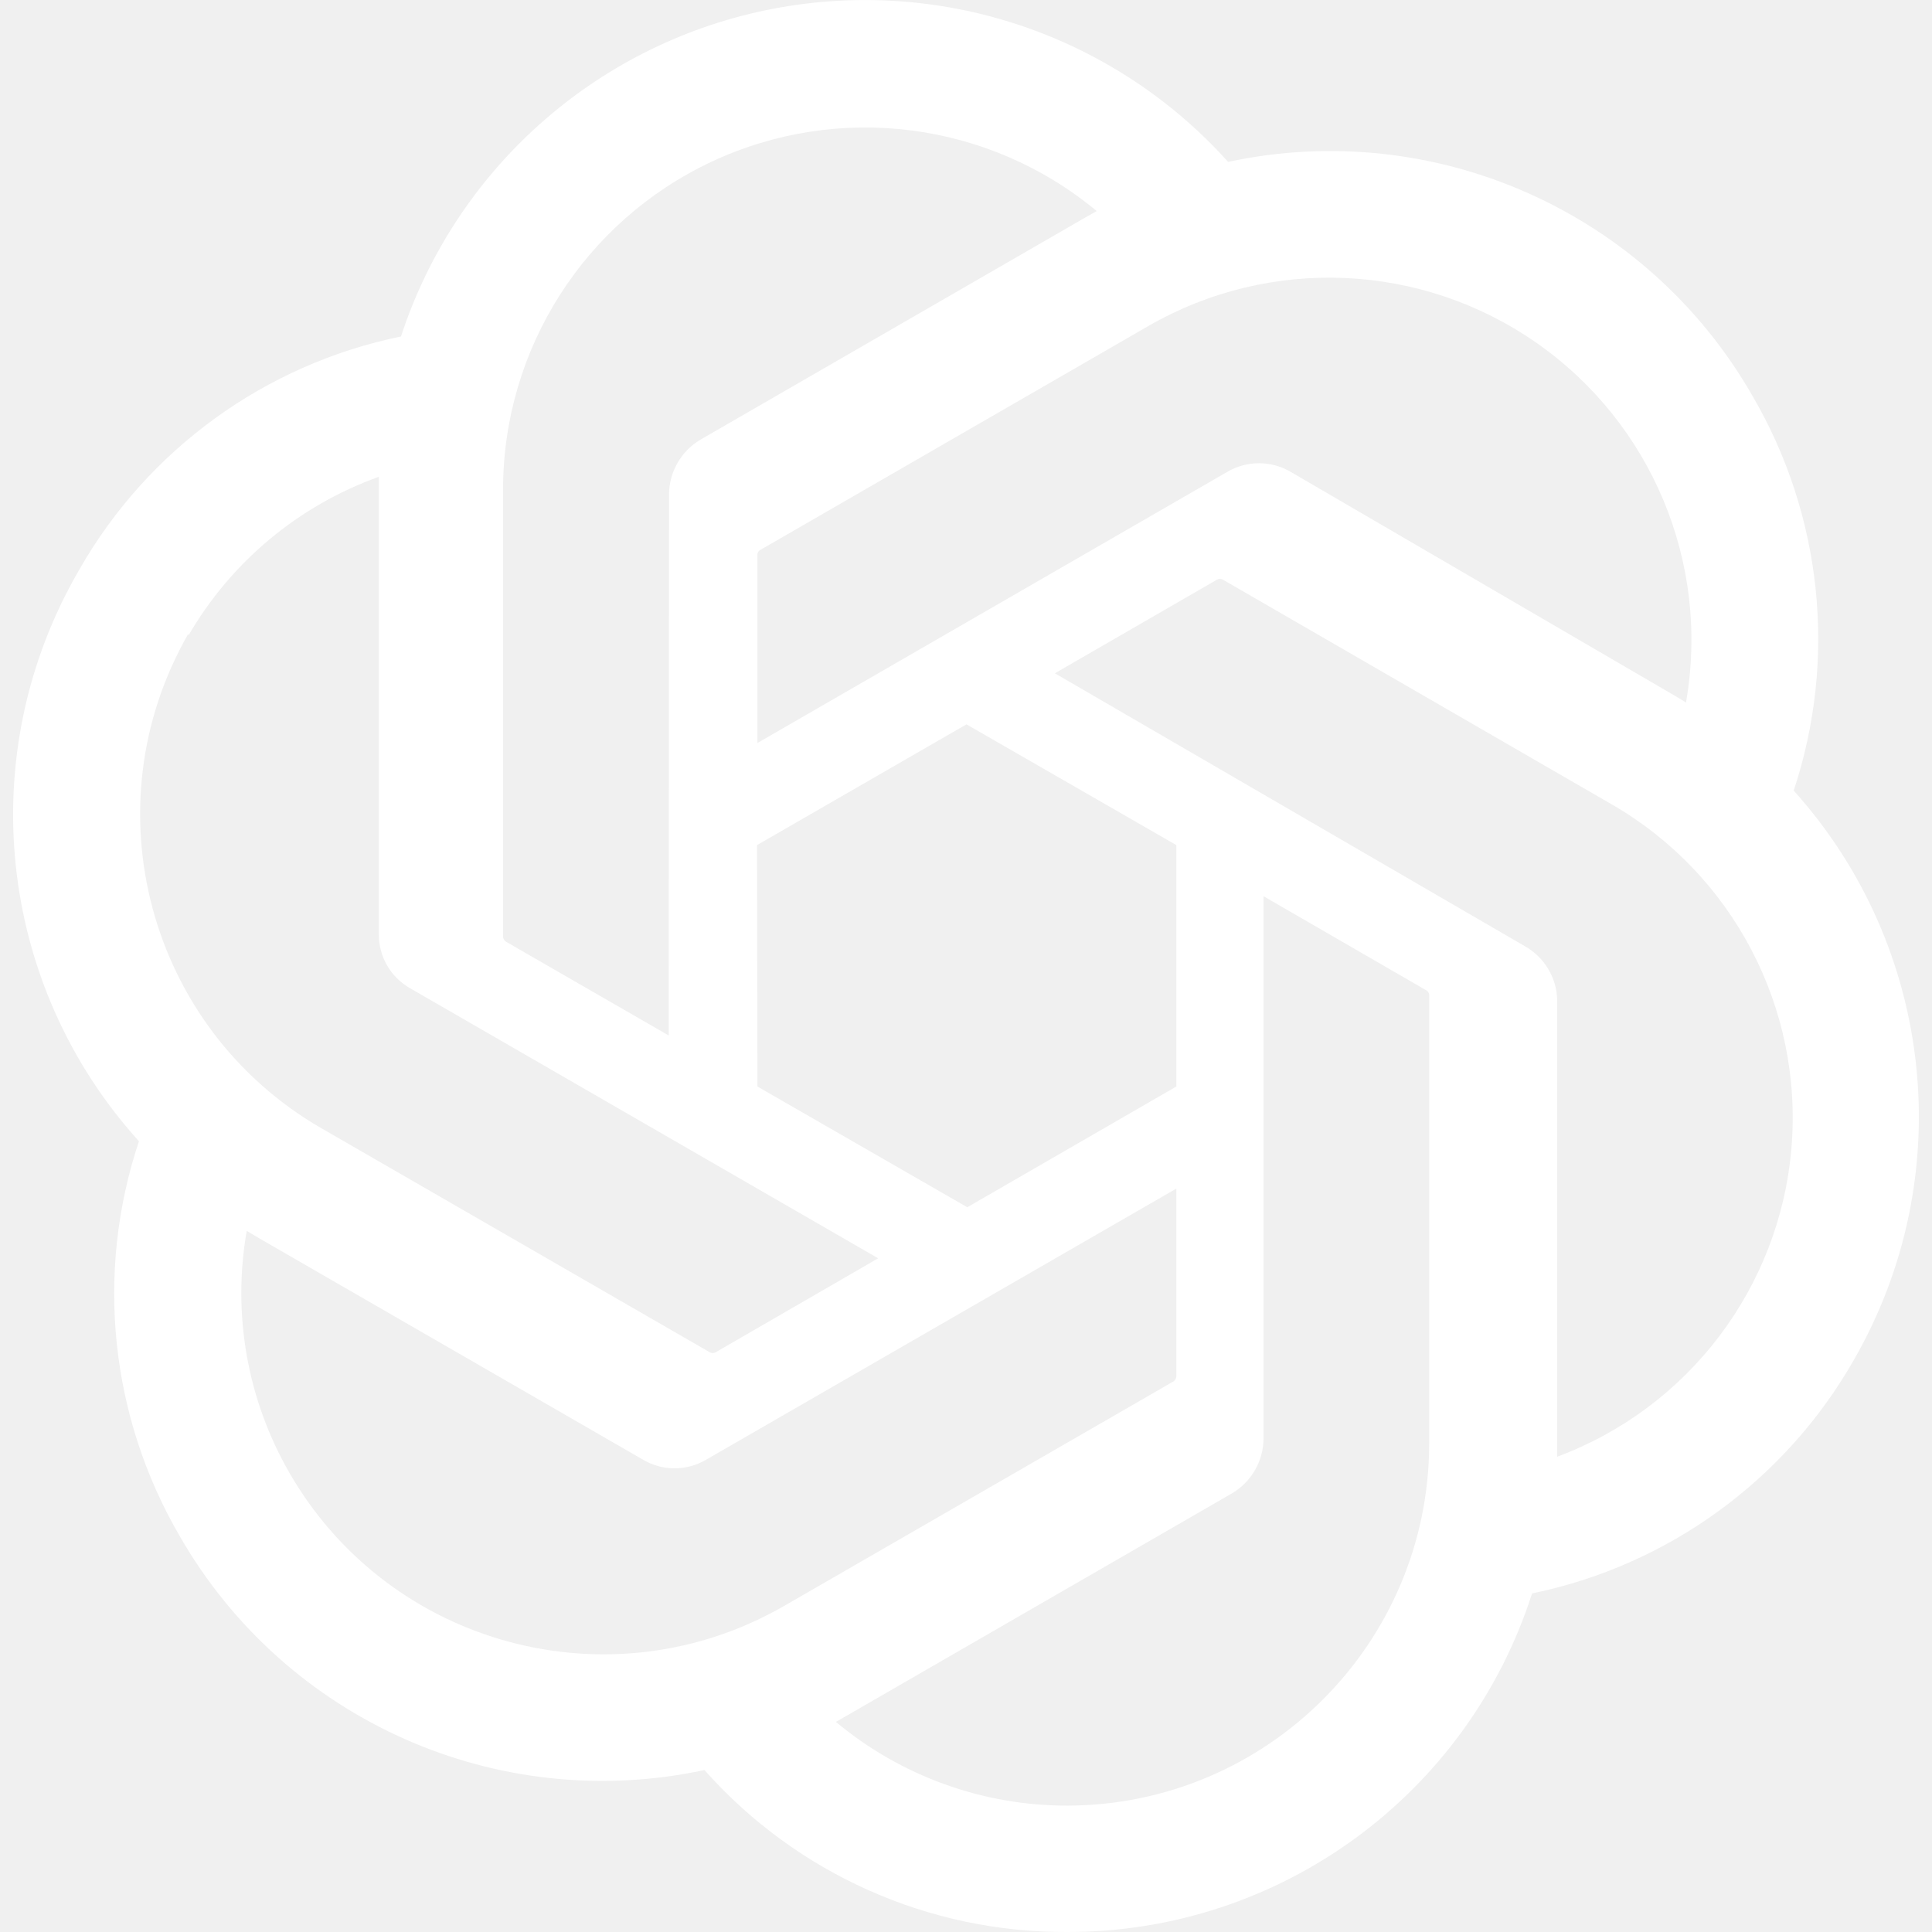
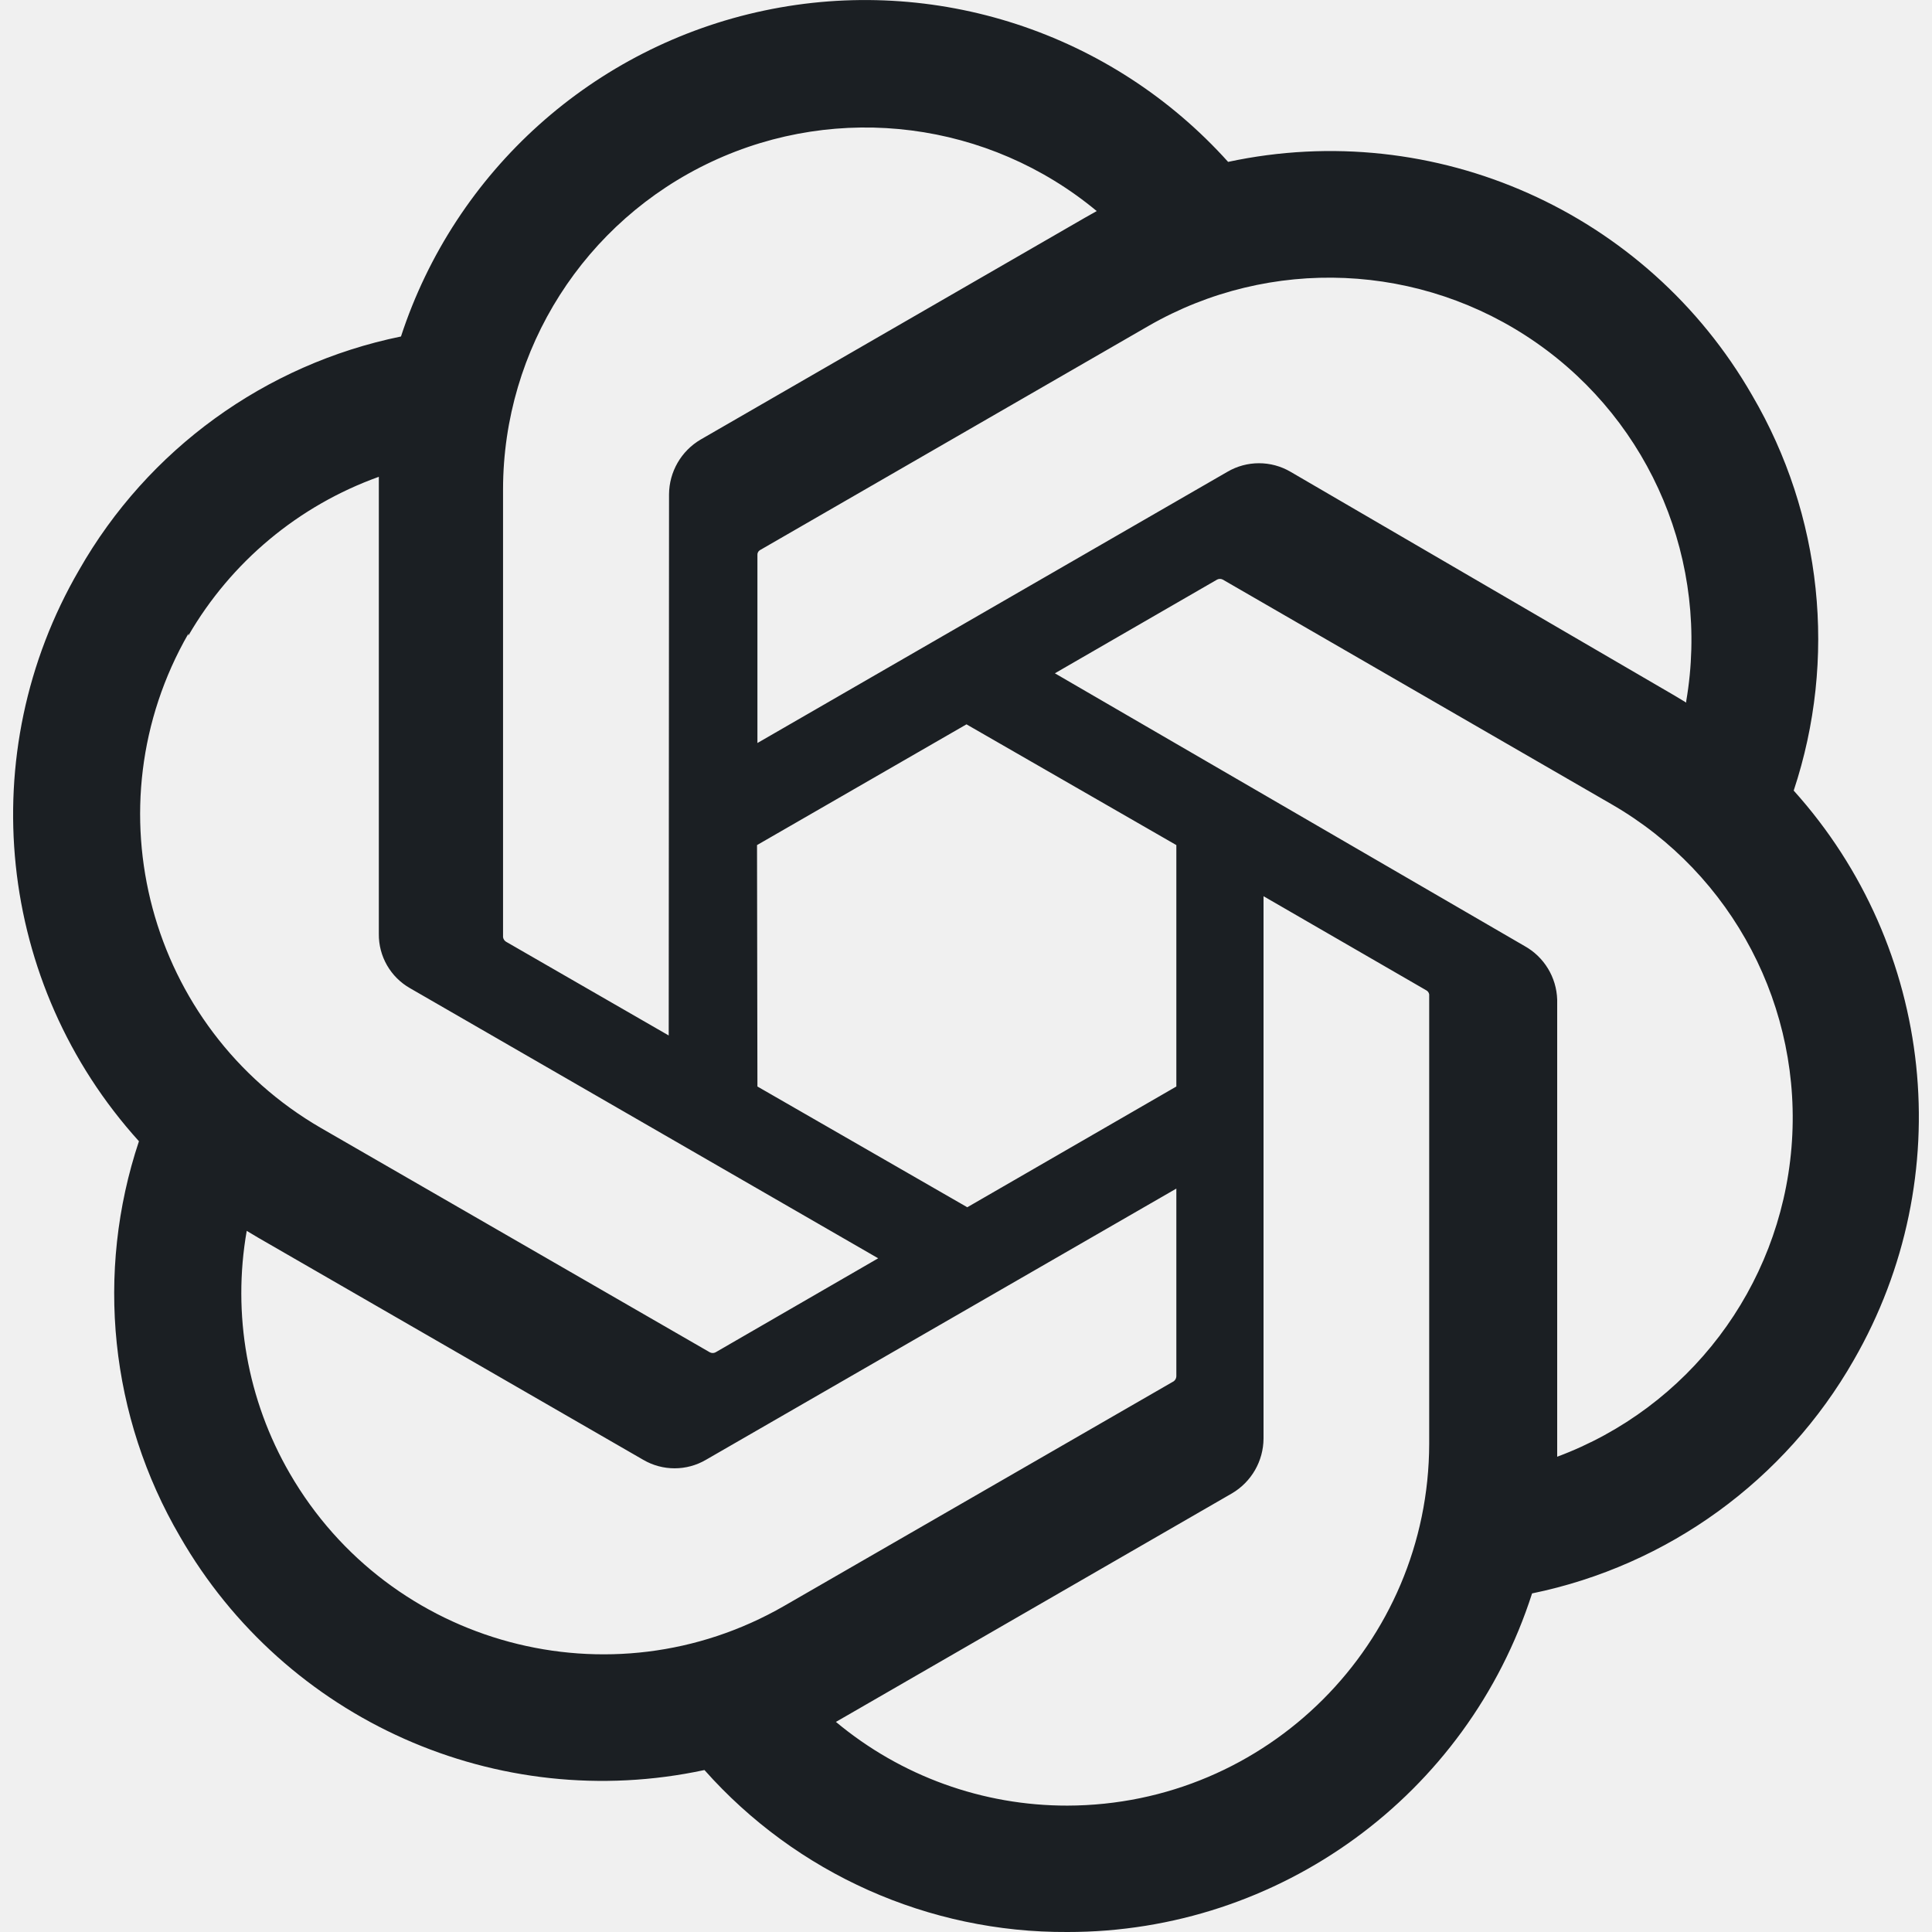
- <svg xmlns="http://www.w3.org/2000/svg" viewBox="0 0 24 24" fill="white">
+ <svg xmlns="http://www.w3.org/2000/svg" viewBox="0 0 24 24">
+   <style>
+     path { fill: #1b1f23; }
+     @media (prefers-color-scheme: dark) { path { fill: white; } }
+   </style>
  <path d="M22.282 9.821a5.985 5.985 0 0 0-.516-4.91 6.046 6.046 0 0 0-6.51-2.9A6.065 6.065 0 0 0 4.981 4.18a5.985 5.985 0 0 0-3.998 2.9 6.046 6.046 0 0 0 .743 7.097 5.98 5.98 0 0 0 .51 4.911 6.051 6.051 0 0 0 6.515 2.9A5.985 5.985 0 0 0 13.26 24a6.056 6.056 0 0 0 5.772-4.206 5.99 5.99 0 0 0 3.997-2.9 6.056 6.056 0 0 0-.747-7.073zM13.26 22.43a4.476 4.476 0 0 1-2.876-1.04l.141-.081 4.779-2.758a.795.795 0 0 0 .392-.681v-6.737l2.02 1.168a.071.071 0 0 1 .038.052v5.583a4.504 4.504 0 0 1-4.494 4.494zM3.6 18.304a4.47 4.47 0 0 1-.535-3.014l.142.085 4.783 2.759a.771.771 0 0 0 .78 0l5.843-3.369v2.332a.08.08 0 0 1-.033.062L9.74 19.95a4.5 4.5 0 0 1-6.14-1.646zM2.34 7.896a4.485 4.485 0 0 1 2.366-1.973V11.6a.766.766 0 0 0 .388.676l5.815 3.355-2.02 1.168a.076.076 0 0 1-.071 0l-4.83-2.786A4.504 4.504 0 0 1 2.34 7.872zm16.597 3.855l-5.833-3.387L15.119 7.2a.076.076 0 0 1 .071 0l4.83 2.791a4.494 4.494 0 0 1-.676 8.105v-5.678a.79.79 0 0 0-.407-.667zm2.01-3.023l-.141-.085-4.774-2.782a.776.776 0 0 0-.785 0L9.409 9.23V6.897a.066.066 0 0 1 .028-.061l4.83-2.787a4.5 4.5 0 0 1 6.68 4.66zm-12.64 4.135l-2.02-1.164a.08.08 0 0 1-.038-.057V6.075a4.5 4.5 0 0 1 7.375-3.453l-.142.08L8.704 5.46a.795.795 0 0 0-.393.681zm1.097-2.365l2.602-1.5 2.607 1.5v2.999l-2.597 1.5-2.607-1.5z" />
</svg>
